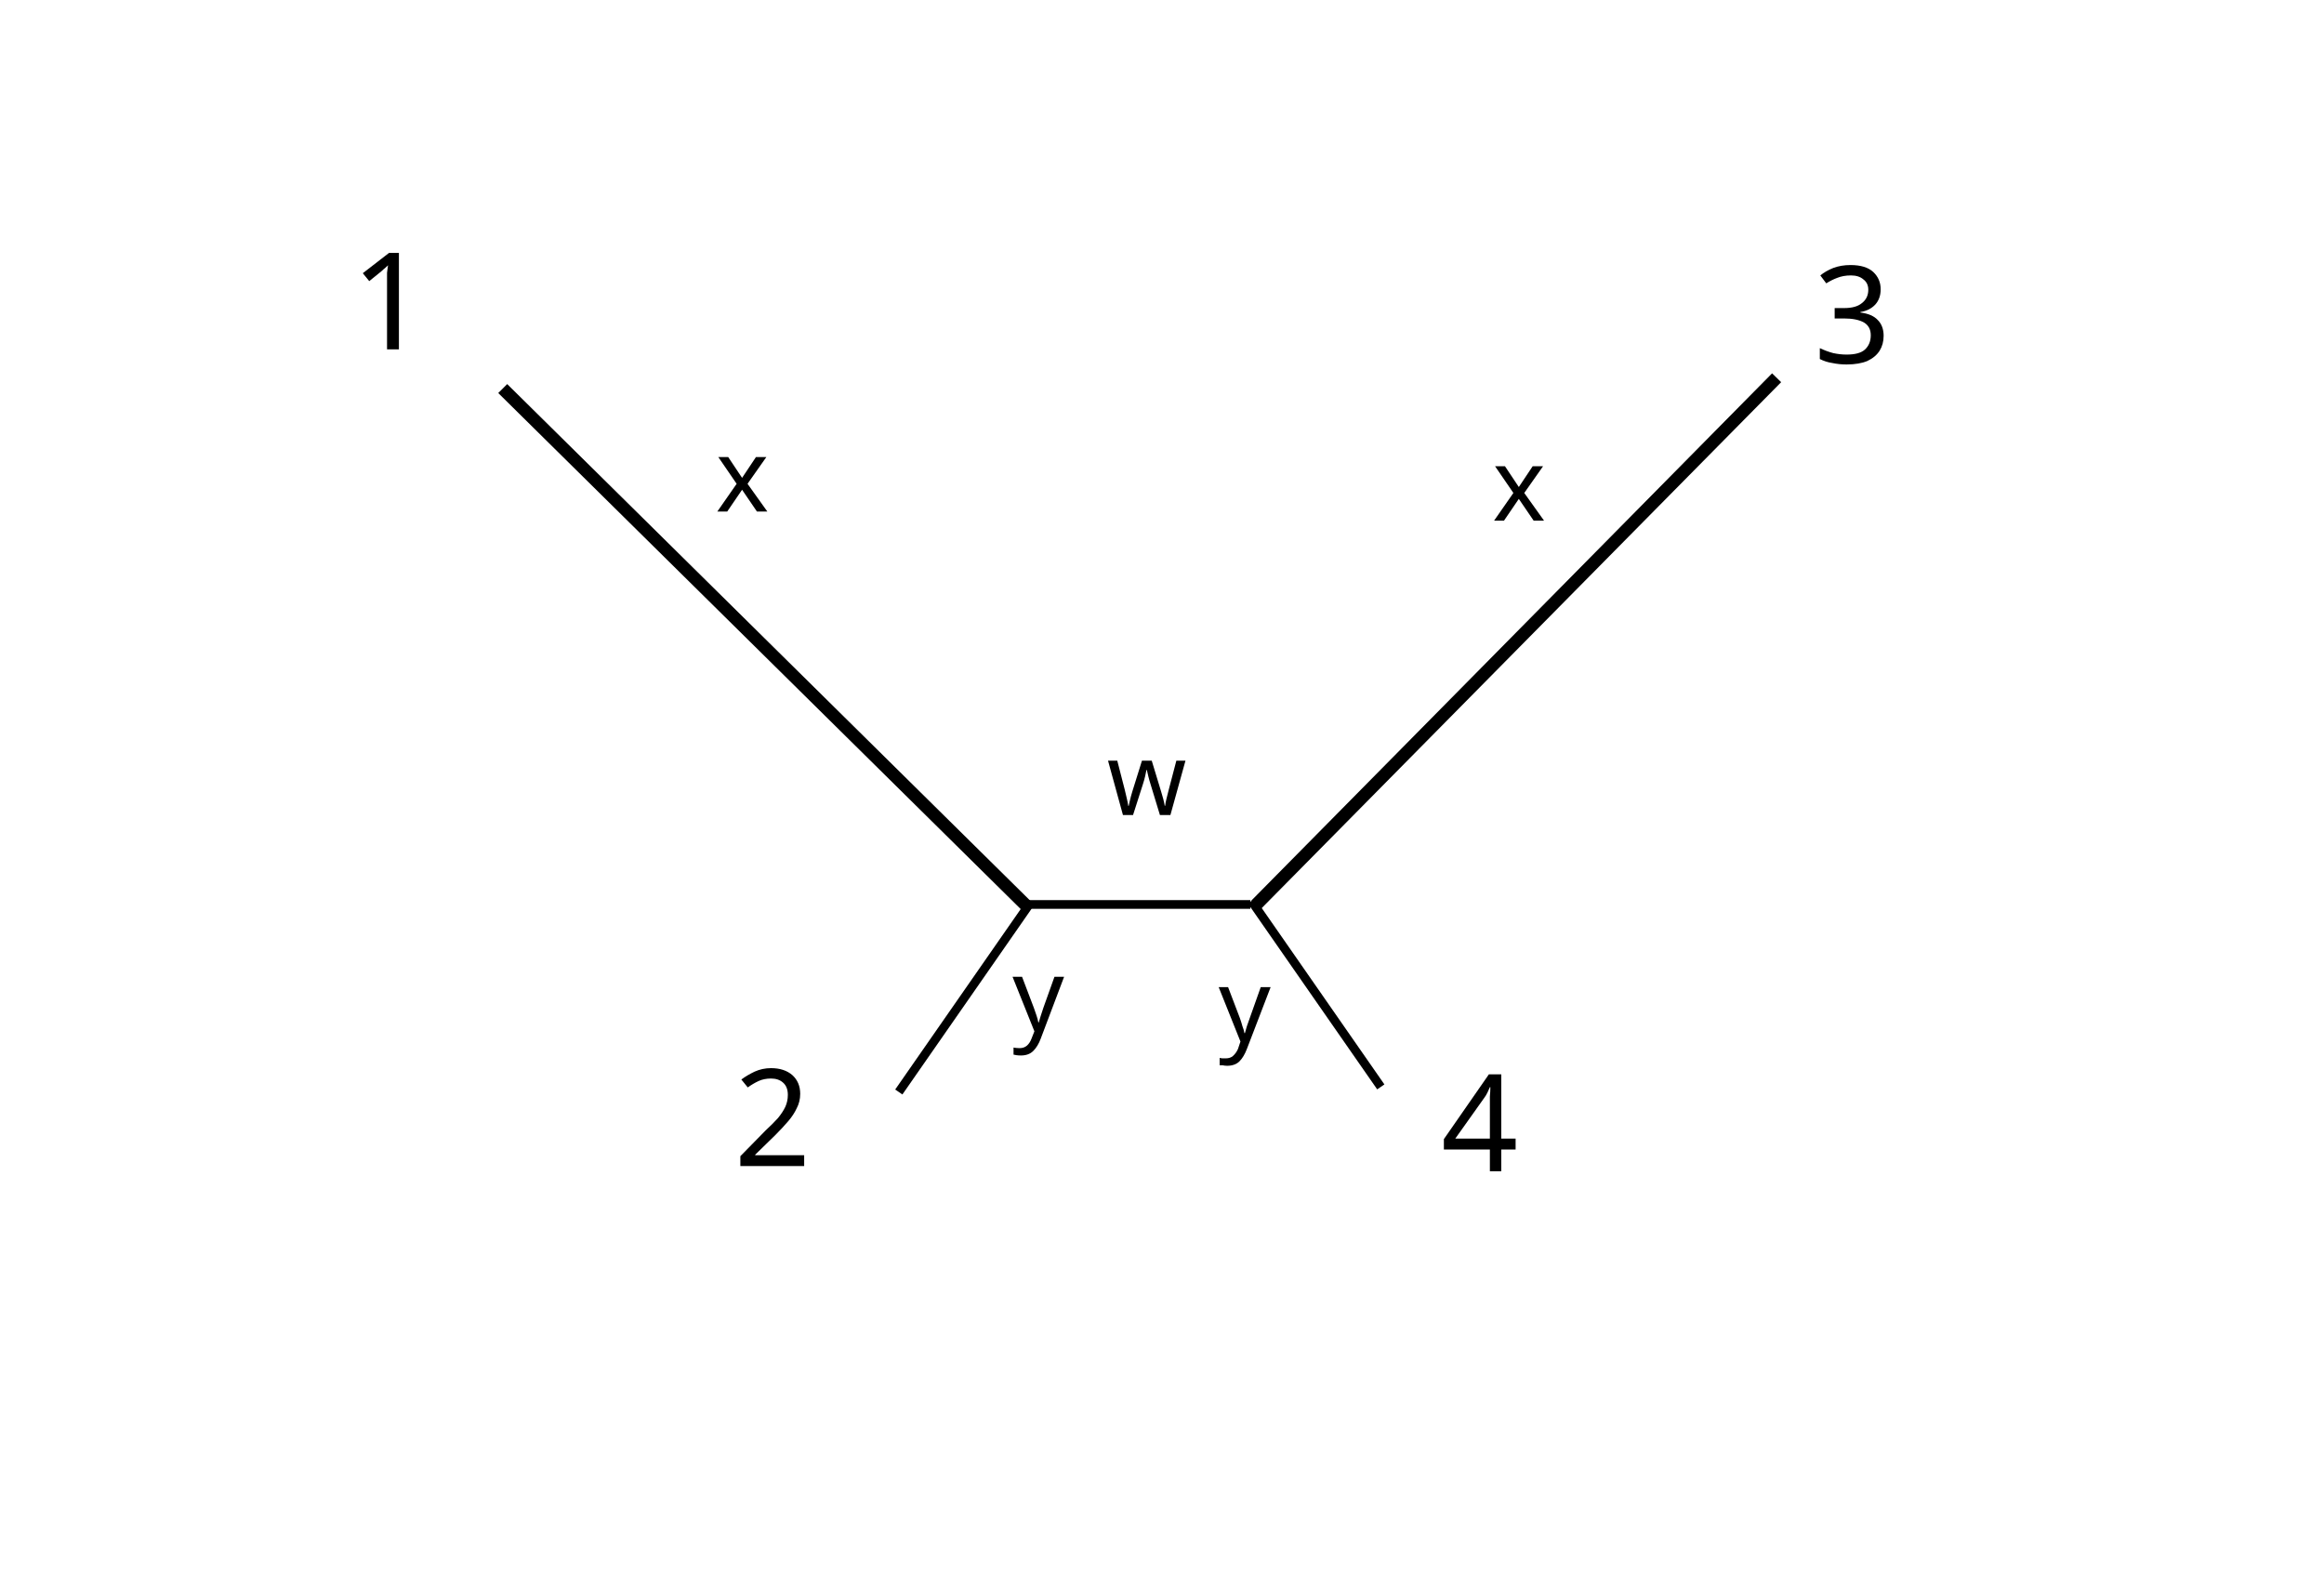
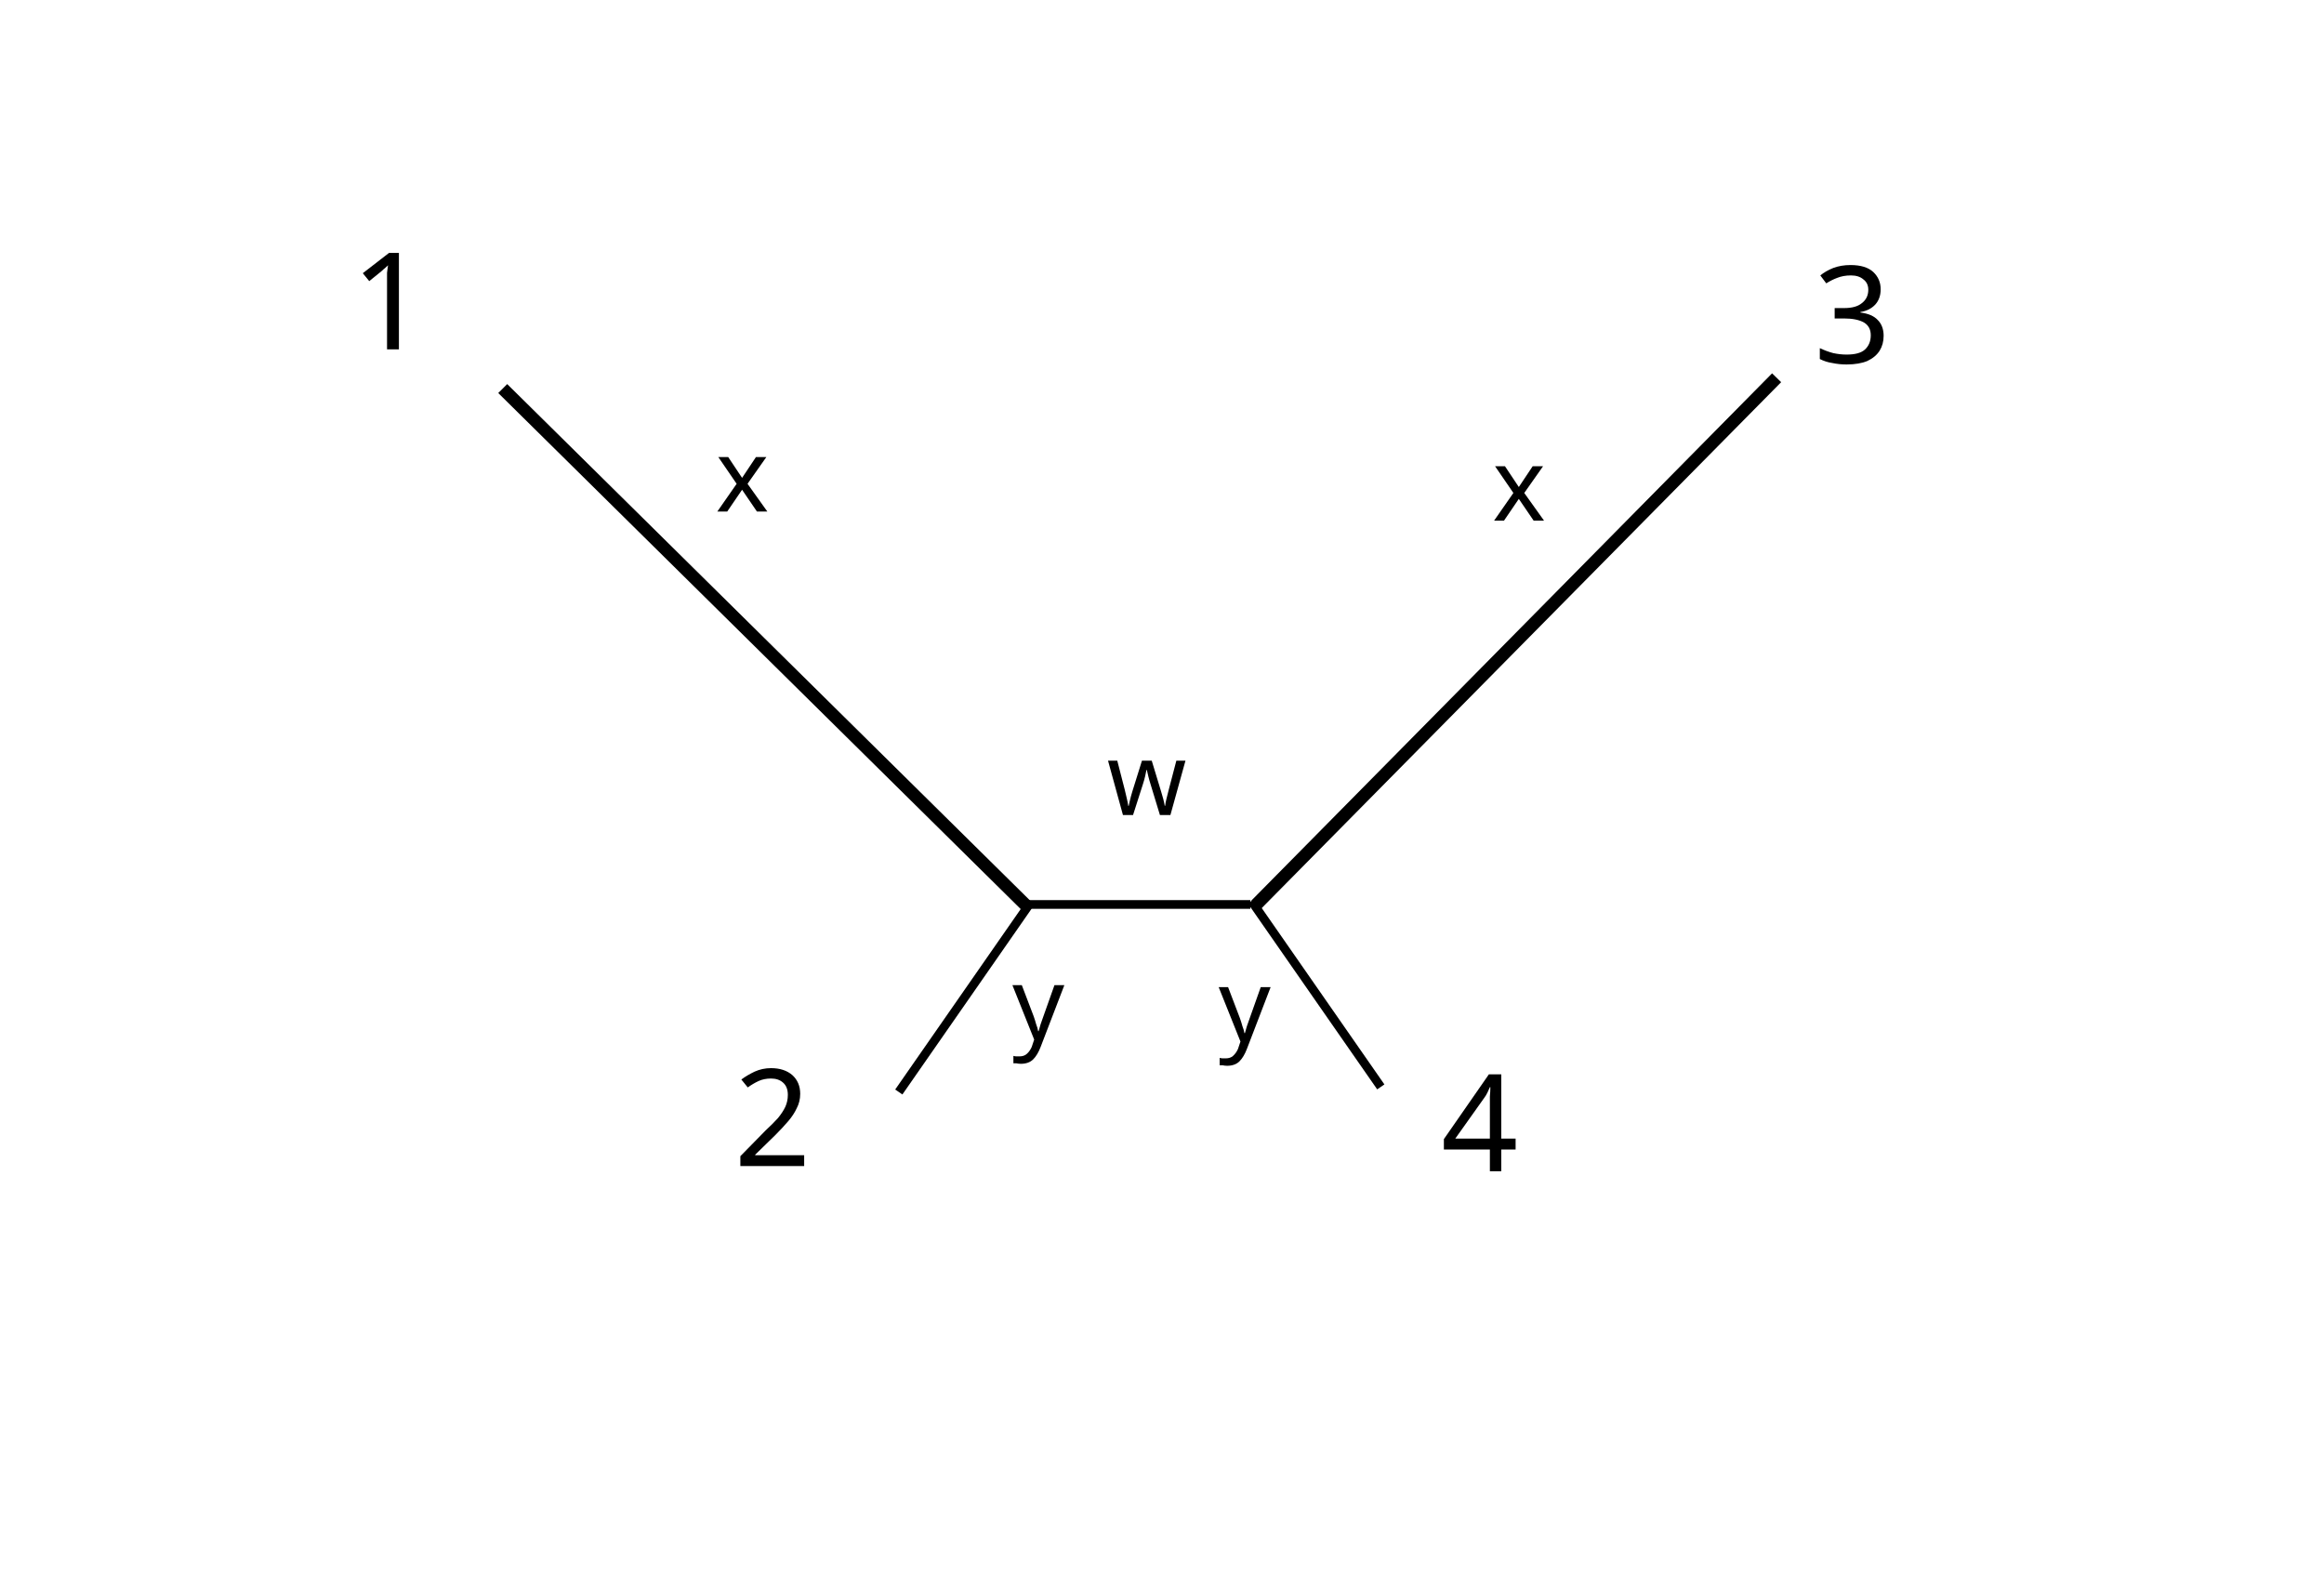
<svg xmlns="http://www.w3.org/2000/svg" version="1.1" x="0px" y="0px" width="550" height="375" viewBox="0 0 550 375" id="svg2">
  <defs id="defs71">
    <marker orient="auto" refY="0" refX="0" id="Arrow1Mend" style="overflow:visible">
      <path id="path3316" d="M 0,0 5,-5 -12.5,0 5,5 0,0 z" style="fill-rule:evenodd;stroke:#000000;stroke-width:1pt;marker-start:none" transform="matrix(-0.4,0,0,-0.4,-4,0)" />
    </marker>
    <marker orient="auto" refY="0" refX="0" id="Arrow1Lend" style="overflow:visible">
      <path id="path3310" d="M 0,0 5,-5 -12.5,0 5,5 0,0 z" style="fill-rule:evenodd;stroke:#000000;stroke-width:1pt;marker-start:none" transform="matrix(-0.8,0,0,-0.8,-10,0)" />
    </marker>
  </defs>
  <g style="fill:none;stroke:#2d3680;stroke-width:10;stroke-linecap:round;stroke-linejoin:round;stroke-miterlimit:10;stroke-opacity:0.502;stroke-dasharray:none;stroke-dashoffset:0" id="g62" transform="matrix(0.4746596,0,0,0.4746596,-38.53538,-186.356)">
    <path id="path64" d="" style="stroke-width:10" />
  </g>
  <g style="fill:#2d3680;fill-opacity:0.502;fill-rule:nonzero;stroke:none" id="g66" transform="matrix(0.4746596,0,0,0.4746596,-38.53538,-186.356)">
    <path id="path68" d="" />
  </g>
  <g style="font-size:5.503px;font-style:normal;font-variant:normal;font-weight:normal;font-stretch:normal;text-align:start;line-height:125%;writing-mode:lr-tb;text-anchor:start;fill:#000000;stroke:#000000;stroke-width:0.4;font-family:Lato" id="g52" transform="matrix(7.51562,0,0,7.468977,-401.9259,-138.0171)">
    <line x1="85.909" x2="69.309" y1="47.288" y2="30.79" id="line66" style="font-size:5.503px;font-style:normal;font-variant:normal;font-weight:normal;font-stretch:normal;text-align:start;line-height:125%;writing-mode:lr-tb;text-anchor:start;stroke-width:0.4;font-family:Lato" />
    <line x1="92.85" x2="85.717" y1="47.137" y2="47.137" id="line74" style="font-size:5.503px;font-style:normal;font-variant:normal;font-weight:normal;font-stretch:normal;text-align:start;line-height:125%;writing-mode:lr-tb;text-anchor:start;stroke-width:0.276;font-family:Lato" />
    <line x1="109.423" x2="93.027" y1="30.448" y2="47.152" id="line66-6" style="font-size:5.503px;font-style:normal;font-variant:normal;font-weight:normal;font-stretch:normal;text-align:start;line-height:125%;writing-mode:lr-tb;text-anchor:start;fill:#000000;stroke:#000000;stroke-width:0.4;font-family:Lato" />
    <line x1="81.781" x2="85.854" y1="53.079" y2="47.187" id="line74-7" style="font-size:5.503px;font-style:normal;font-variant:normal;font-weight:normal;font-stretch:normal;text-align:start;line-height:125%;writing-mode:lr-tb;text-anchor:start;fill:#000000;stroke:#000000;stroke-width:0.276;font-family:Lato" />
    <line x1="96.959" x2="92.886" y1="52.917" y2="47.025" id="line74-7-5" style="font-size:5.503px;font-style:normal;font-variant:normal;font-weight:normal;font-stretch:normal;text-align:start;line-height:125%;writing-mode:lr-tb;text-anchor:start;fill:#000000;stroke:#000000;stroke-width:0.276;font-family:Lato" />
    <text xml:space="preserve" style="font-size:4.271px;font-style:normal;font-weight:normal;line-height:125%;letter-spacing:0px;word-spacing:0px;fill:#000000;fill-opacity:1;stroke:none;font-family:Sans" x="64.732" y="29.458" id="text3165" transform="scale(0.9968921,1.003118)">
      <tspan id="tspan3167" x="64.732" y="29.458">1</tspan>
    </text>
    <text xml:space="preserve" style="font-size:4.271px;font-style:normal;font-weight:normal;line-height:125%;letter-spacing:0px;word-spacing:0px;fill:#000000;fill-opacity:1;stroke:none;font-family:Sans" x="76.83" y="55.255" id="text3169" transform="scale(0.9968921,1.003118)">
      <tspan id="tspan3171" x="76.83" y="55.255">2</tspan>
    </text>
    <text xml:space="preserve" style="font-size:4.271px;font-style:normal;font-weight:normal;line-height:125%;letter-spacing:0px;word-spacing:0px;fill:#000000;fill-opacity:1;stroke:none;font-family:Sans" x="110.941" y="29.885" id="text3173" transform="scale(0.9968921,1.003118)">
      <tspan id="tspan3175" x="110.941" y="29.885">3</tspan>
    </text>
    <text xml:space="preserve" style="font-size:4.271px;font-style:normal;font-weight:normal;line-height:125%;letter-spacing:0px;word-spacing:0px;fill:#000000;fill-opacity:1;stroke:none;font-family:Sans" x="99.16" y="55.418" id="text3177" transform="scale(0.9968921,1.003118)">
      <tspan id="tspan3179" x="99.16" y="55.418">4</tspan>
    </text>
-     <text xml:space="preserve" style="font-size:24px;font-style:normal;font-weight:normal;line-height:125%;letter-spacing:0px;word-spacing:0px;fill:#000000;fill-opacity:1;stroke:none;font-family:Sans" x="239.596" y="244.021" id="text3164" transform="matrix(0.1330562,0,0,0.1338871,53.47874,18.47872)">
-       <tspan id="tspan3166" x="239.596" y="244.021">y</tspan>
+     <text xml:space="preserve" style="font-size:3.203px;font-style:normal;font-weight:normal;line-height:125%;letter-spacing:0px;word-spacing:0px;fill:#000000;fill-opacity:1;stroke:none;font-family:Sans" x="85.625" y="51.258" id="text3164" transform="scale(0.9968921,1.003118)">
+       <tspan id="tspan3166" x="85.625" y="51.258">y</tspan>
    </text>
    <text xml:space="preserve" style="font-size:3.203px;font-style:normal;font-weight:normal;line-height:125%;letter-spacing:0px;word-spacing:0px;fill:#000000;fill-opacity:1;stroke:none;font-family:Sans" x="76.244" y="34.575" id="text3168" transform="scale(0.9968921,1.003118)">
      <tspan id="tspan3170" x="76.244" y="34.575">x</tspan>
    </text>
    <text xml:space="preserve" style="font-size:3.203px;font-style:normal;font-variant:normal;font-weight:normal;font-stretch:normal;text-align:start;line-height:125%;letter-spacing:0px;word-spacing:0px;writing-mode:lr-tb;text-anchor:start;fill:#000000;fill-opacity:1;stroke:none;font-family:Sans" x="100.778" y="34.865" id="text3168-4" transform="scale(0.9968921,1.003118)">
      <tspan id="tspan3170-2" x="100.778" y="34.865">x</tspan>
    </text>
    <text xml:space="preserve" style="font-size:3.203px;font-style:normal;font-variant:normal;font-weight:normal;font-stretch:normal;text-align:start;line-height:125%;letter-spacing:0px;word-spacing:0px;writing-mode:lr-tb;text-anchor:start;fill:#000000;fill-opacity:1;stroke:none;font-family:Sans" x="92.139" y="51.321" id="text3164-3" transform="scale(0.9968921,1.003118)">
      <tspan id="tspan3166-5" x="92.139" y="51.321">y</tspan>
    </text>
    <text xml:space="preserve" style="font-size:24px;font-style:normal;font-weight:normal;line-height:125%;letter-spacing:0px;word-spacing:0px;fill:#000000;fill-opacity:1;stroke:none;font-family:Sans" x="261.959" y="192.907" id="text3214" transform="matrix(0.1330562,0,0,0.1338871,53.47874,18.47872)">
      <tspan id="tspan3216" x="261.959" y="192.907">w</tspan>
    </text>
  </g>
</svg>
